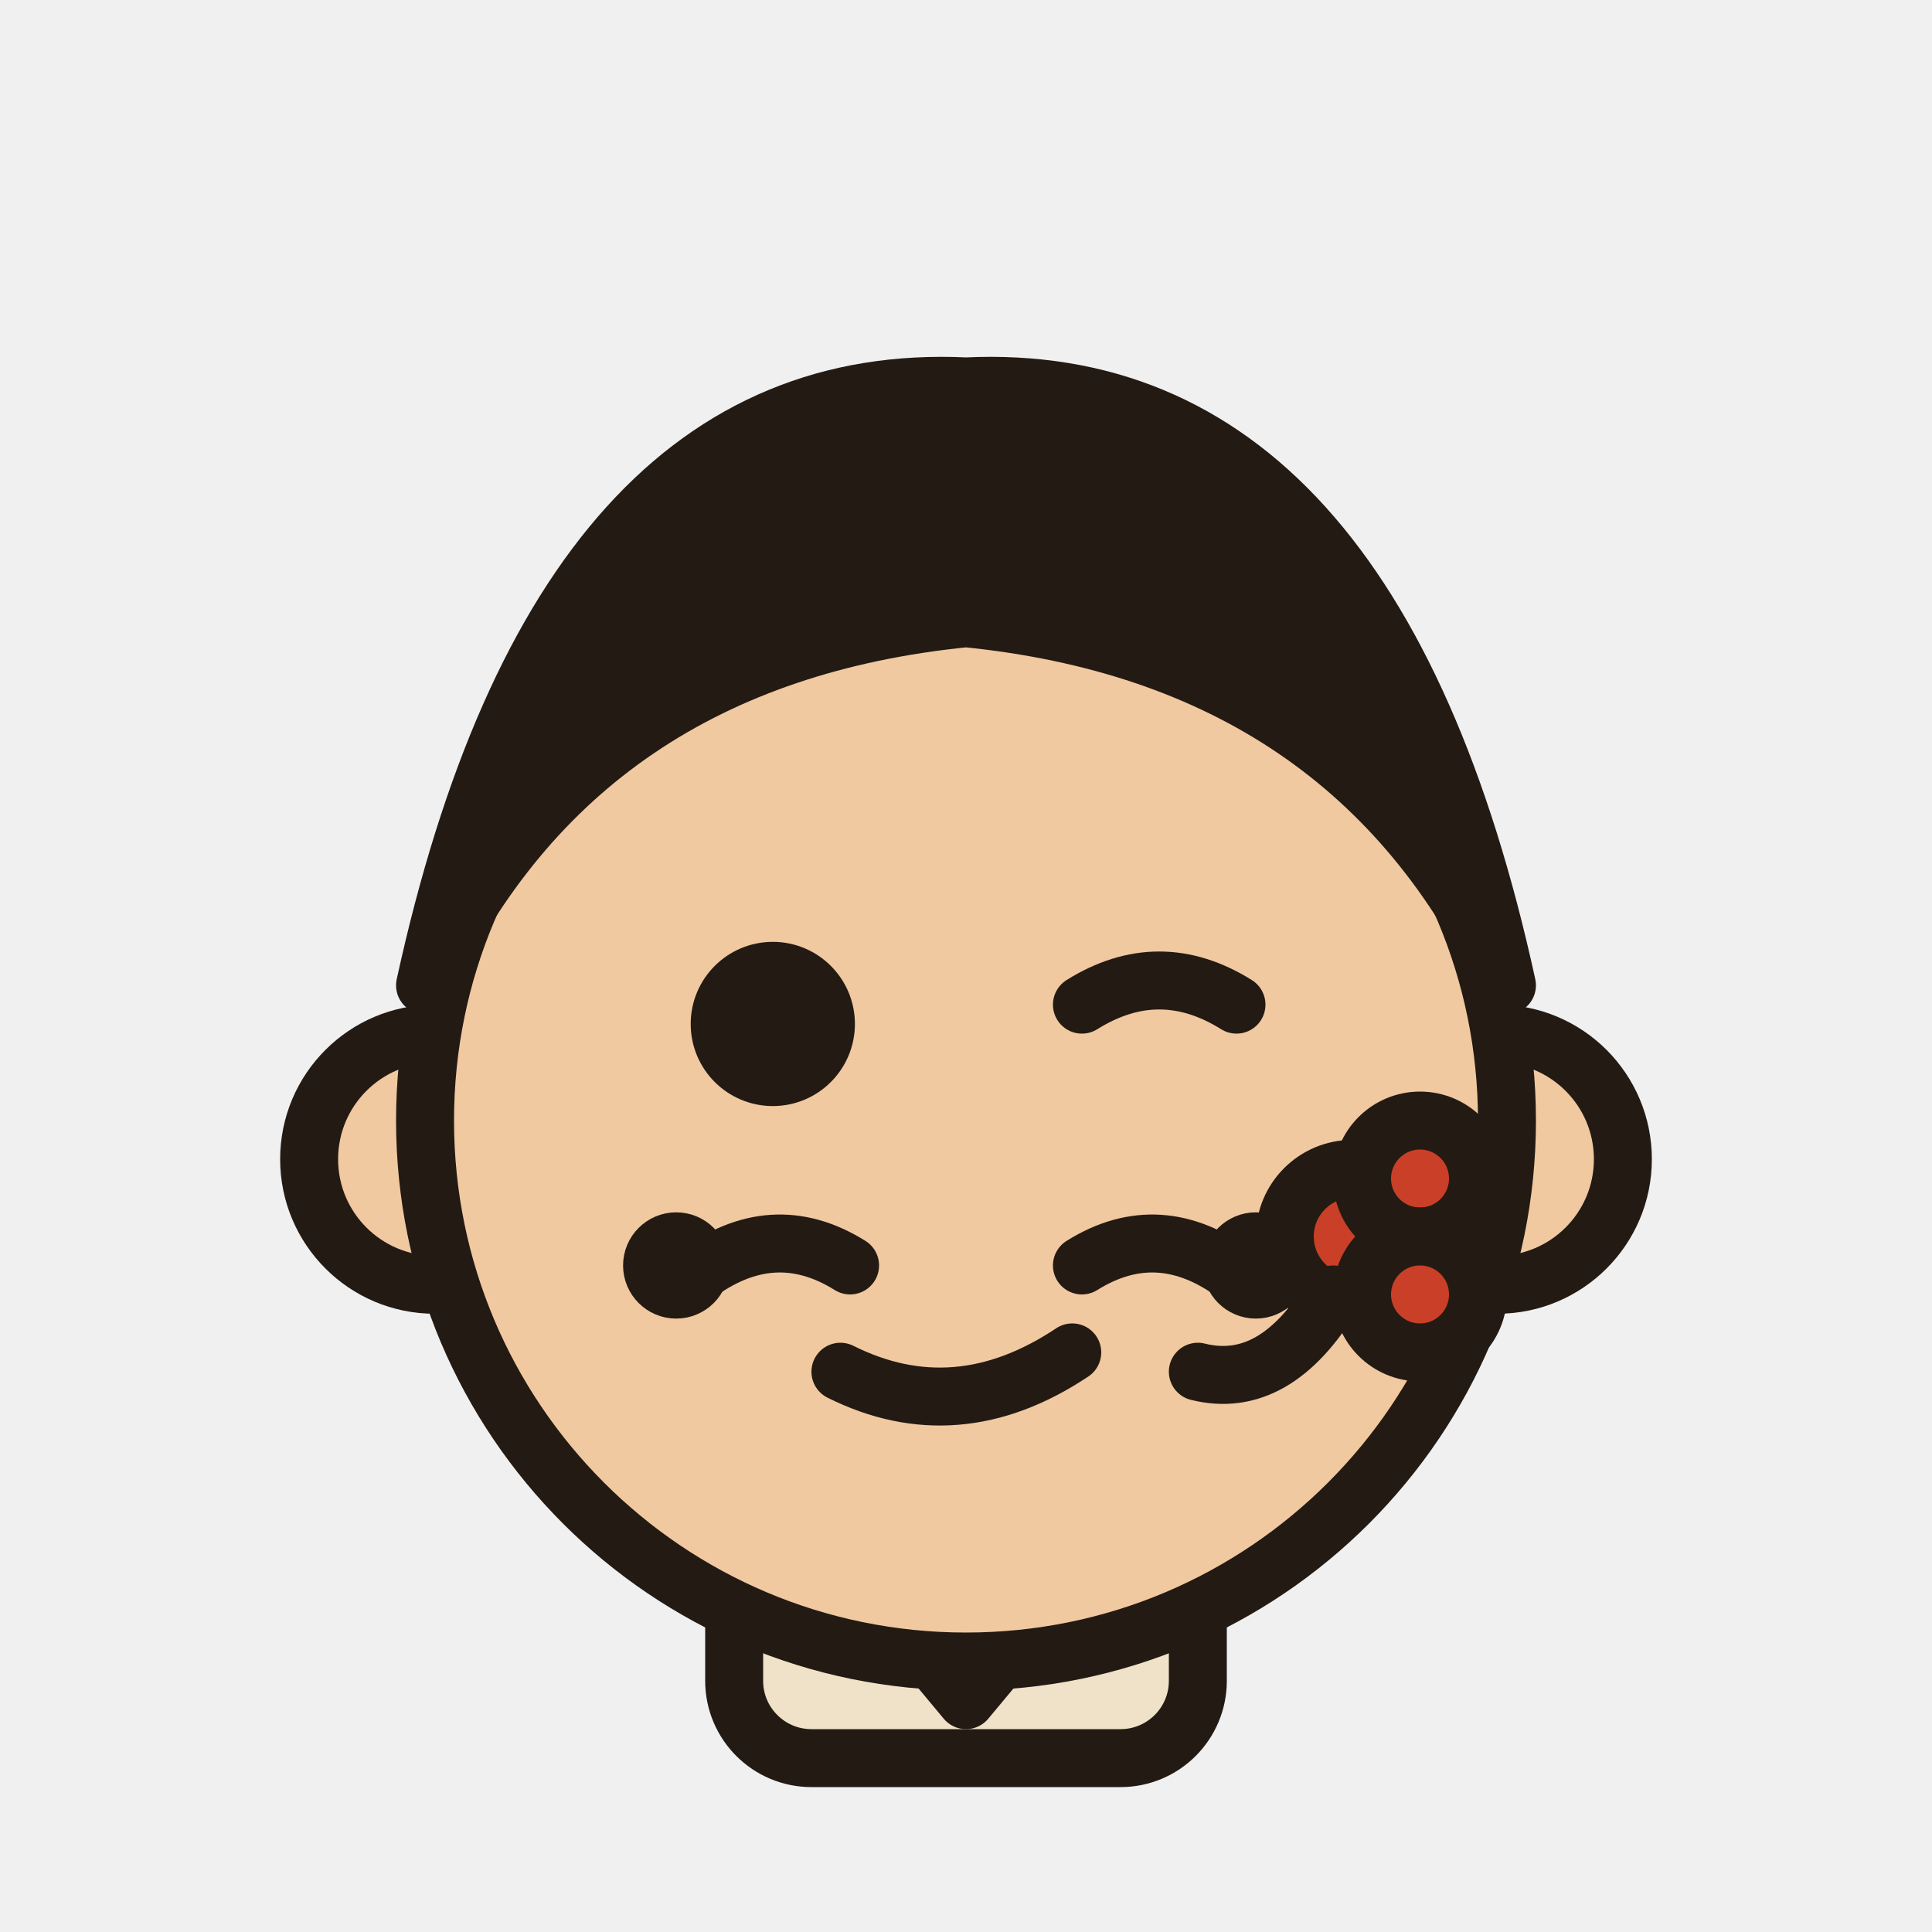
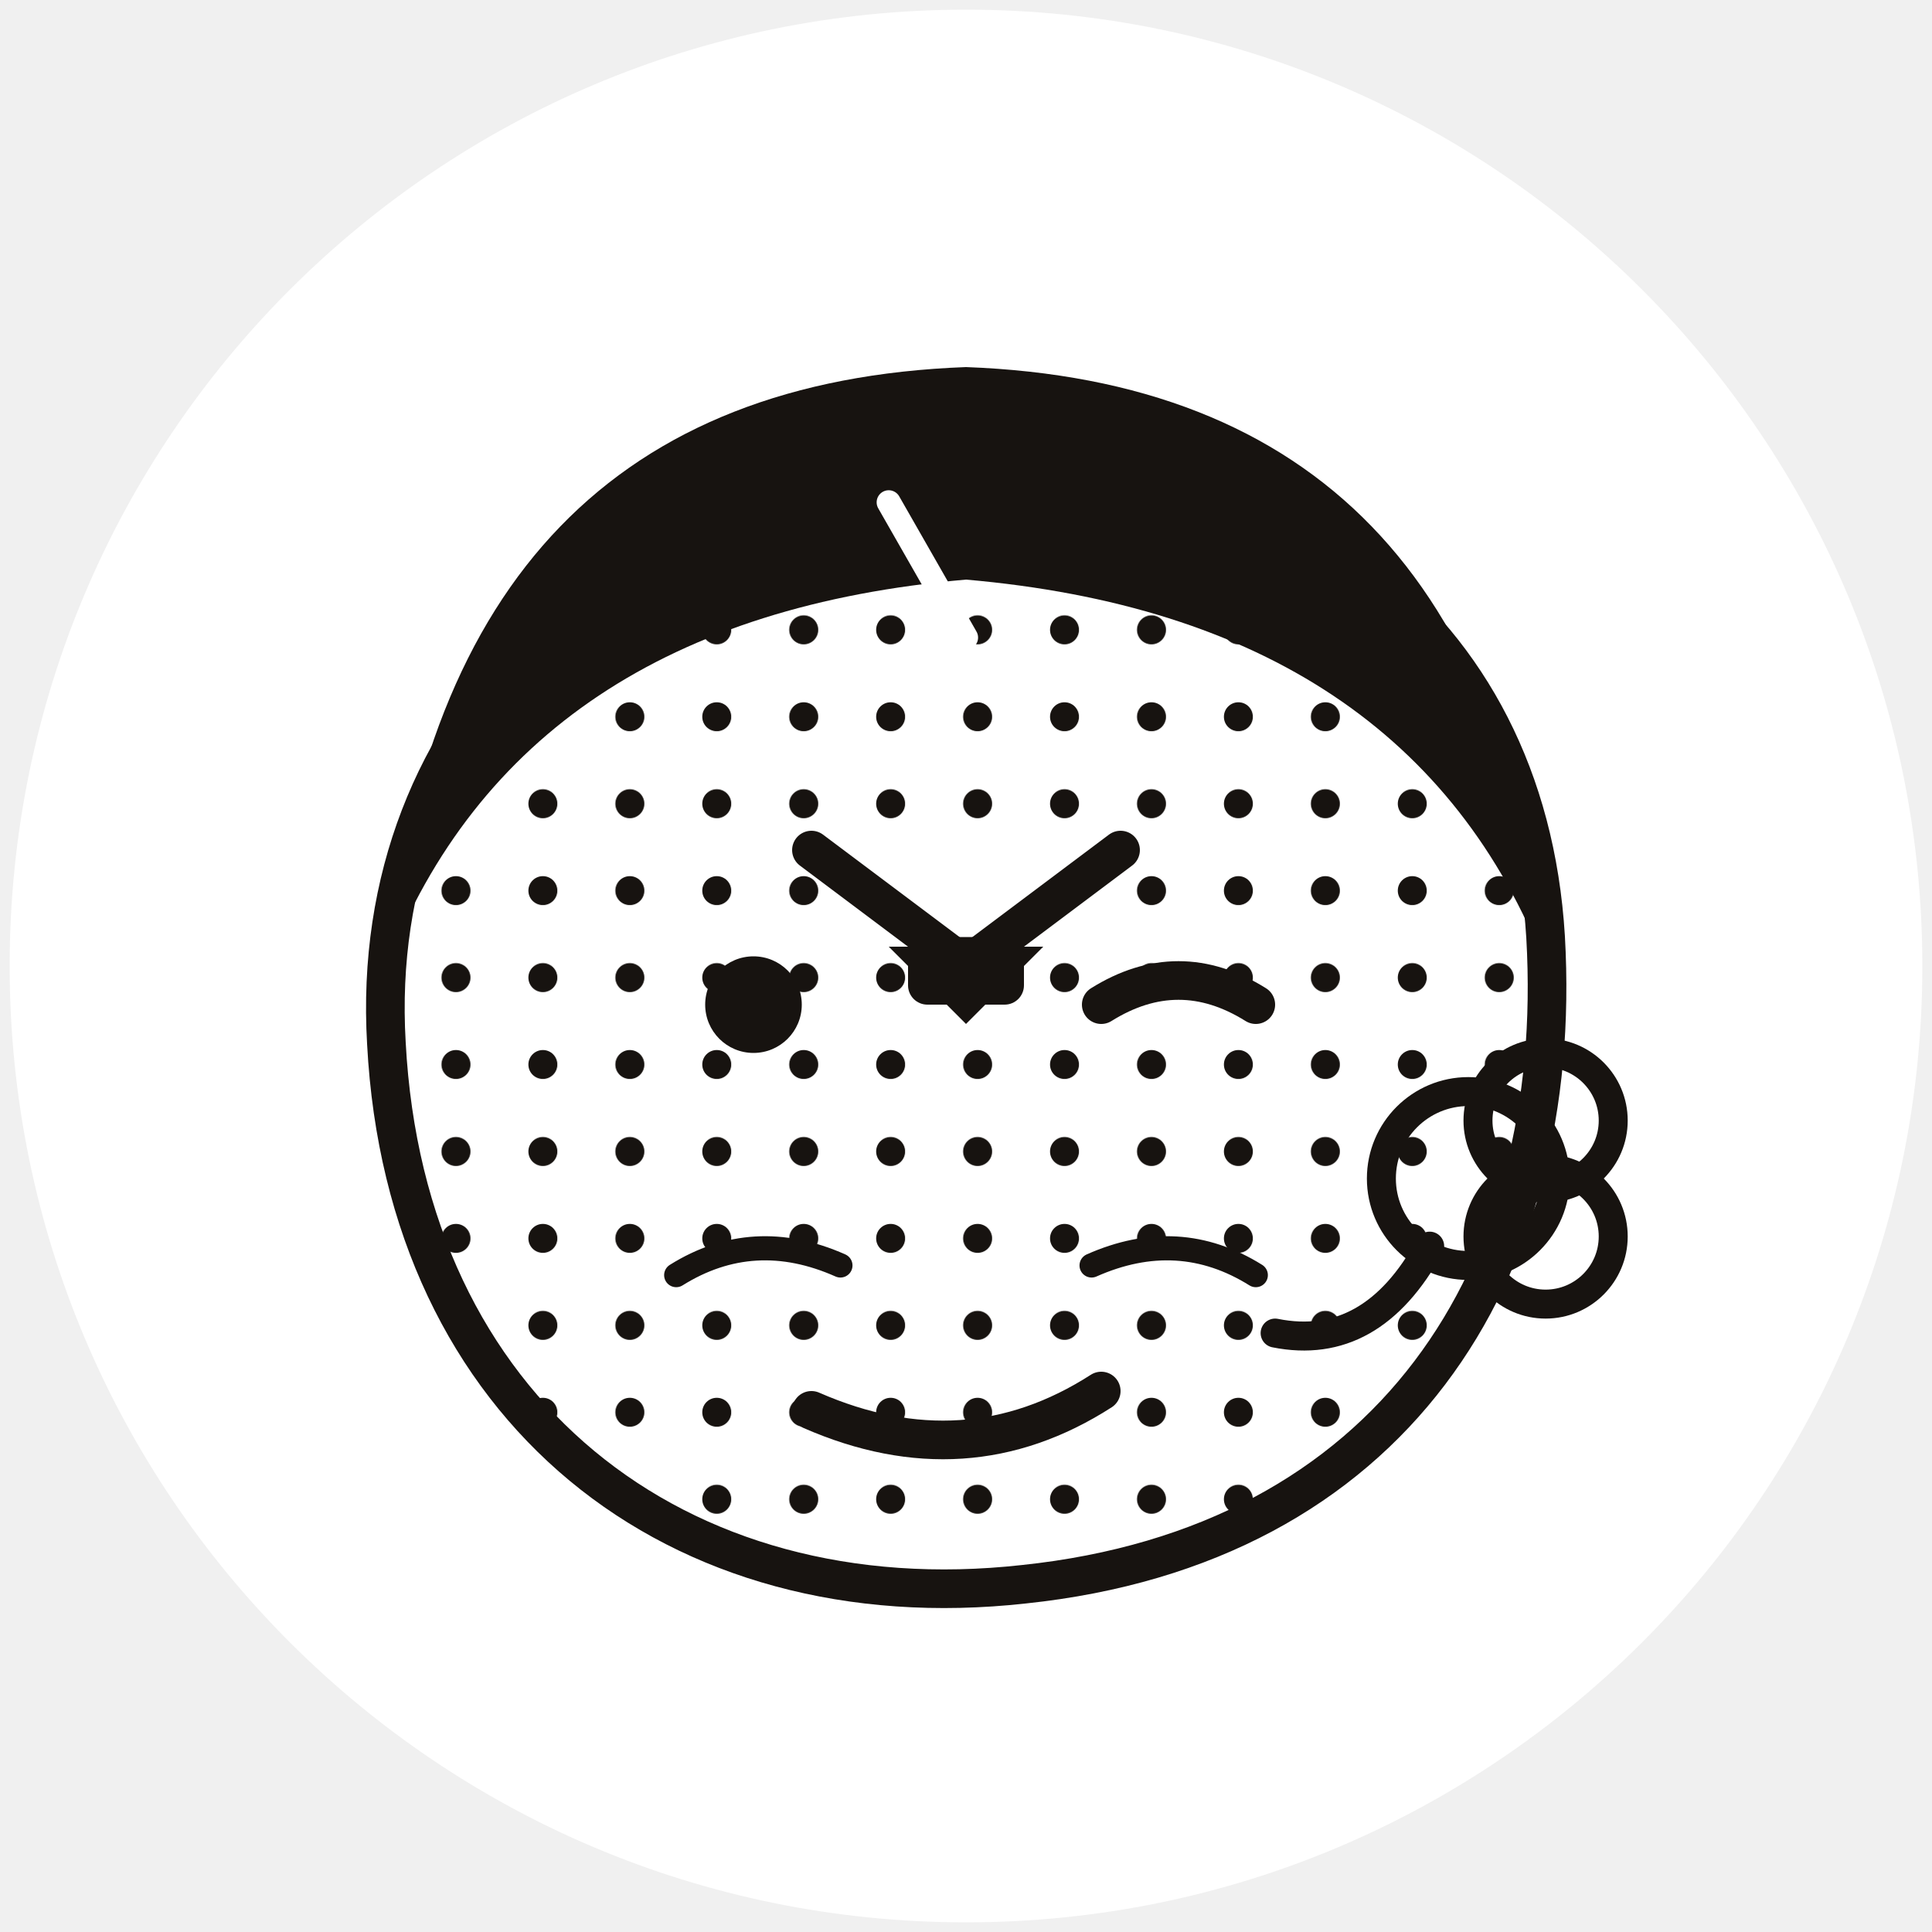
<svg xmlns="http://www.w3.org/2000/svg" viewBox="0 0 200 200">
-   <style>.toon *{stroke:#241A14;stroke-width:6;stroke-linejoin:round;stroke-linecap:round;}</style>
-   <g class="toon">
-     <rect x="76" y="152" width="48" height="30" rx="8" fill="#EFE2C8" />
-     <path d="M80,152 L100,176 L120,152 Z" fill="#FBF8F2" />
-     <path d="M92,150 L100,160 L108,150 L100,146 Z" fill="#3F6B45" />
-     <circle cx="45" cy="120" r="13" fill="#F0C9A0" />
-     <circle cx="155" cy="120" r="13" fill="#F0C9A0" />
-     <circle cx="100" cy="116" r="56" fill="#F0C9A0" />
-     <path d="M44,102 Q58,38 100,40 Q142,38 156,102 Q140,68 100,64 Q60,68 44,102 Z" fill="#241A14" />
-     <path d="M62,72 Q100,54 138,72" fill="none" stroke="#B9790A" stroke-width="2.5" opacity="0.7" />
-     <circle cx="80" cy="106" r="5.5" fill="#241A14" stroke="none" />
-     <path d="M112,104 Q120,99 128,104" fill="none" stroke-width="4.5" />
-     <path d="M72,132 Q80,126 88,131 M112,131 Q120,126 128,132" fill="none" stroke-width="4" />
-     <circle cx="70" cy="131" r="2.5" fill="#241A14" stroke="none" />
-     <circle cx="130" cy="131" r="2.5" fill="#241A14" stroke="none" />
-     <path d="M87,142 Q99,148 111,140" fill="none" stroke-width="4.5" />
-     <g stroke="none">
-       <circle cx="140" cy="128" r="7" fill="#C93F27" />
-       <circle cx="147" cy="122" r="6" fill="#C93F27" />
-       <circle cx="147" cy="134" r="6" fill="#C93F27" />
-       <path d="M138,134 Q132,144 124,142" fill="none" stroke="#3F6B45" stroke-width="3" />
+   <defs>
+     <pattern id="dots" width="9" height="9" patternUnits="userSpaceOnUse">
+       <circle cx="2.2" cy="2.2" r="1.5" fill="#171310" />
+     </pattern>
+   </defs>
+   <circle cx="100" cy="100" r="99" fill="#FFFFFF" />
+   <g fill="none" stroke="#171310" stroke-width="4" stroke-linejoin="round" stroke-linecap="round">
+     <path d="M100,48 C132,46 158,64 160,97 C162,132 144,160 106,164 C70,168 42,146 40,108 C38,74 64,50 100,48 Z" fill="url(#dots)" />
+     <path d="M40,100 Q46,40 100,38 Q154,40 160,100 Q146,64 100,60 Q54,64 40,100 Z" fill="#171310" stroke="none" />
+     <path d="M92,52 L100,66" stroke="#FFFFFF" stroke-width="2.5" />
+     <circle cx="78" cy="104" r="5" fill="#171310" stroke="none" />
+     <path d="M114,104 Q122,99 130,104" stroke-width="4" />
+     <path d="M70,132 Q78,127 87,131 M113,131 Q122,127 130,132" stroke-width="2.5" />
+     <path d="M84,146 Q100,153 114,144" />
+     <path d="M84,88 L100,100 L116,88" fill="#FFFFFF" />
+     <path d="M92,98 L100,106 L108,98 Z" fill="#171310" stroke="none" />
+     <rect x="94" y="97" width="12" height="7" rx="2" fill="#171310" stroke="none" />
+     <g fill="none">
+       <circle cx="152" cy="122" r="9" stroke-width="3" />
+       <circle cx="160" cy="116" r="7" stroke-width="3" />
+       <circle cx="160" cy="128" r="7" stroke-width="3" />
+       <path d="M148,129 Q142,140 132,138" stroke-width="3" />
    </g>
  </g>
</svg>
